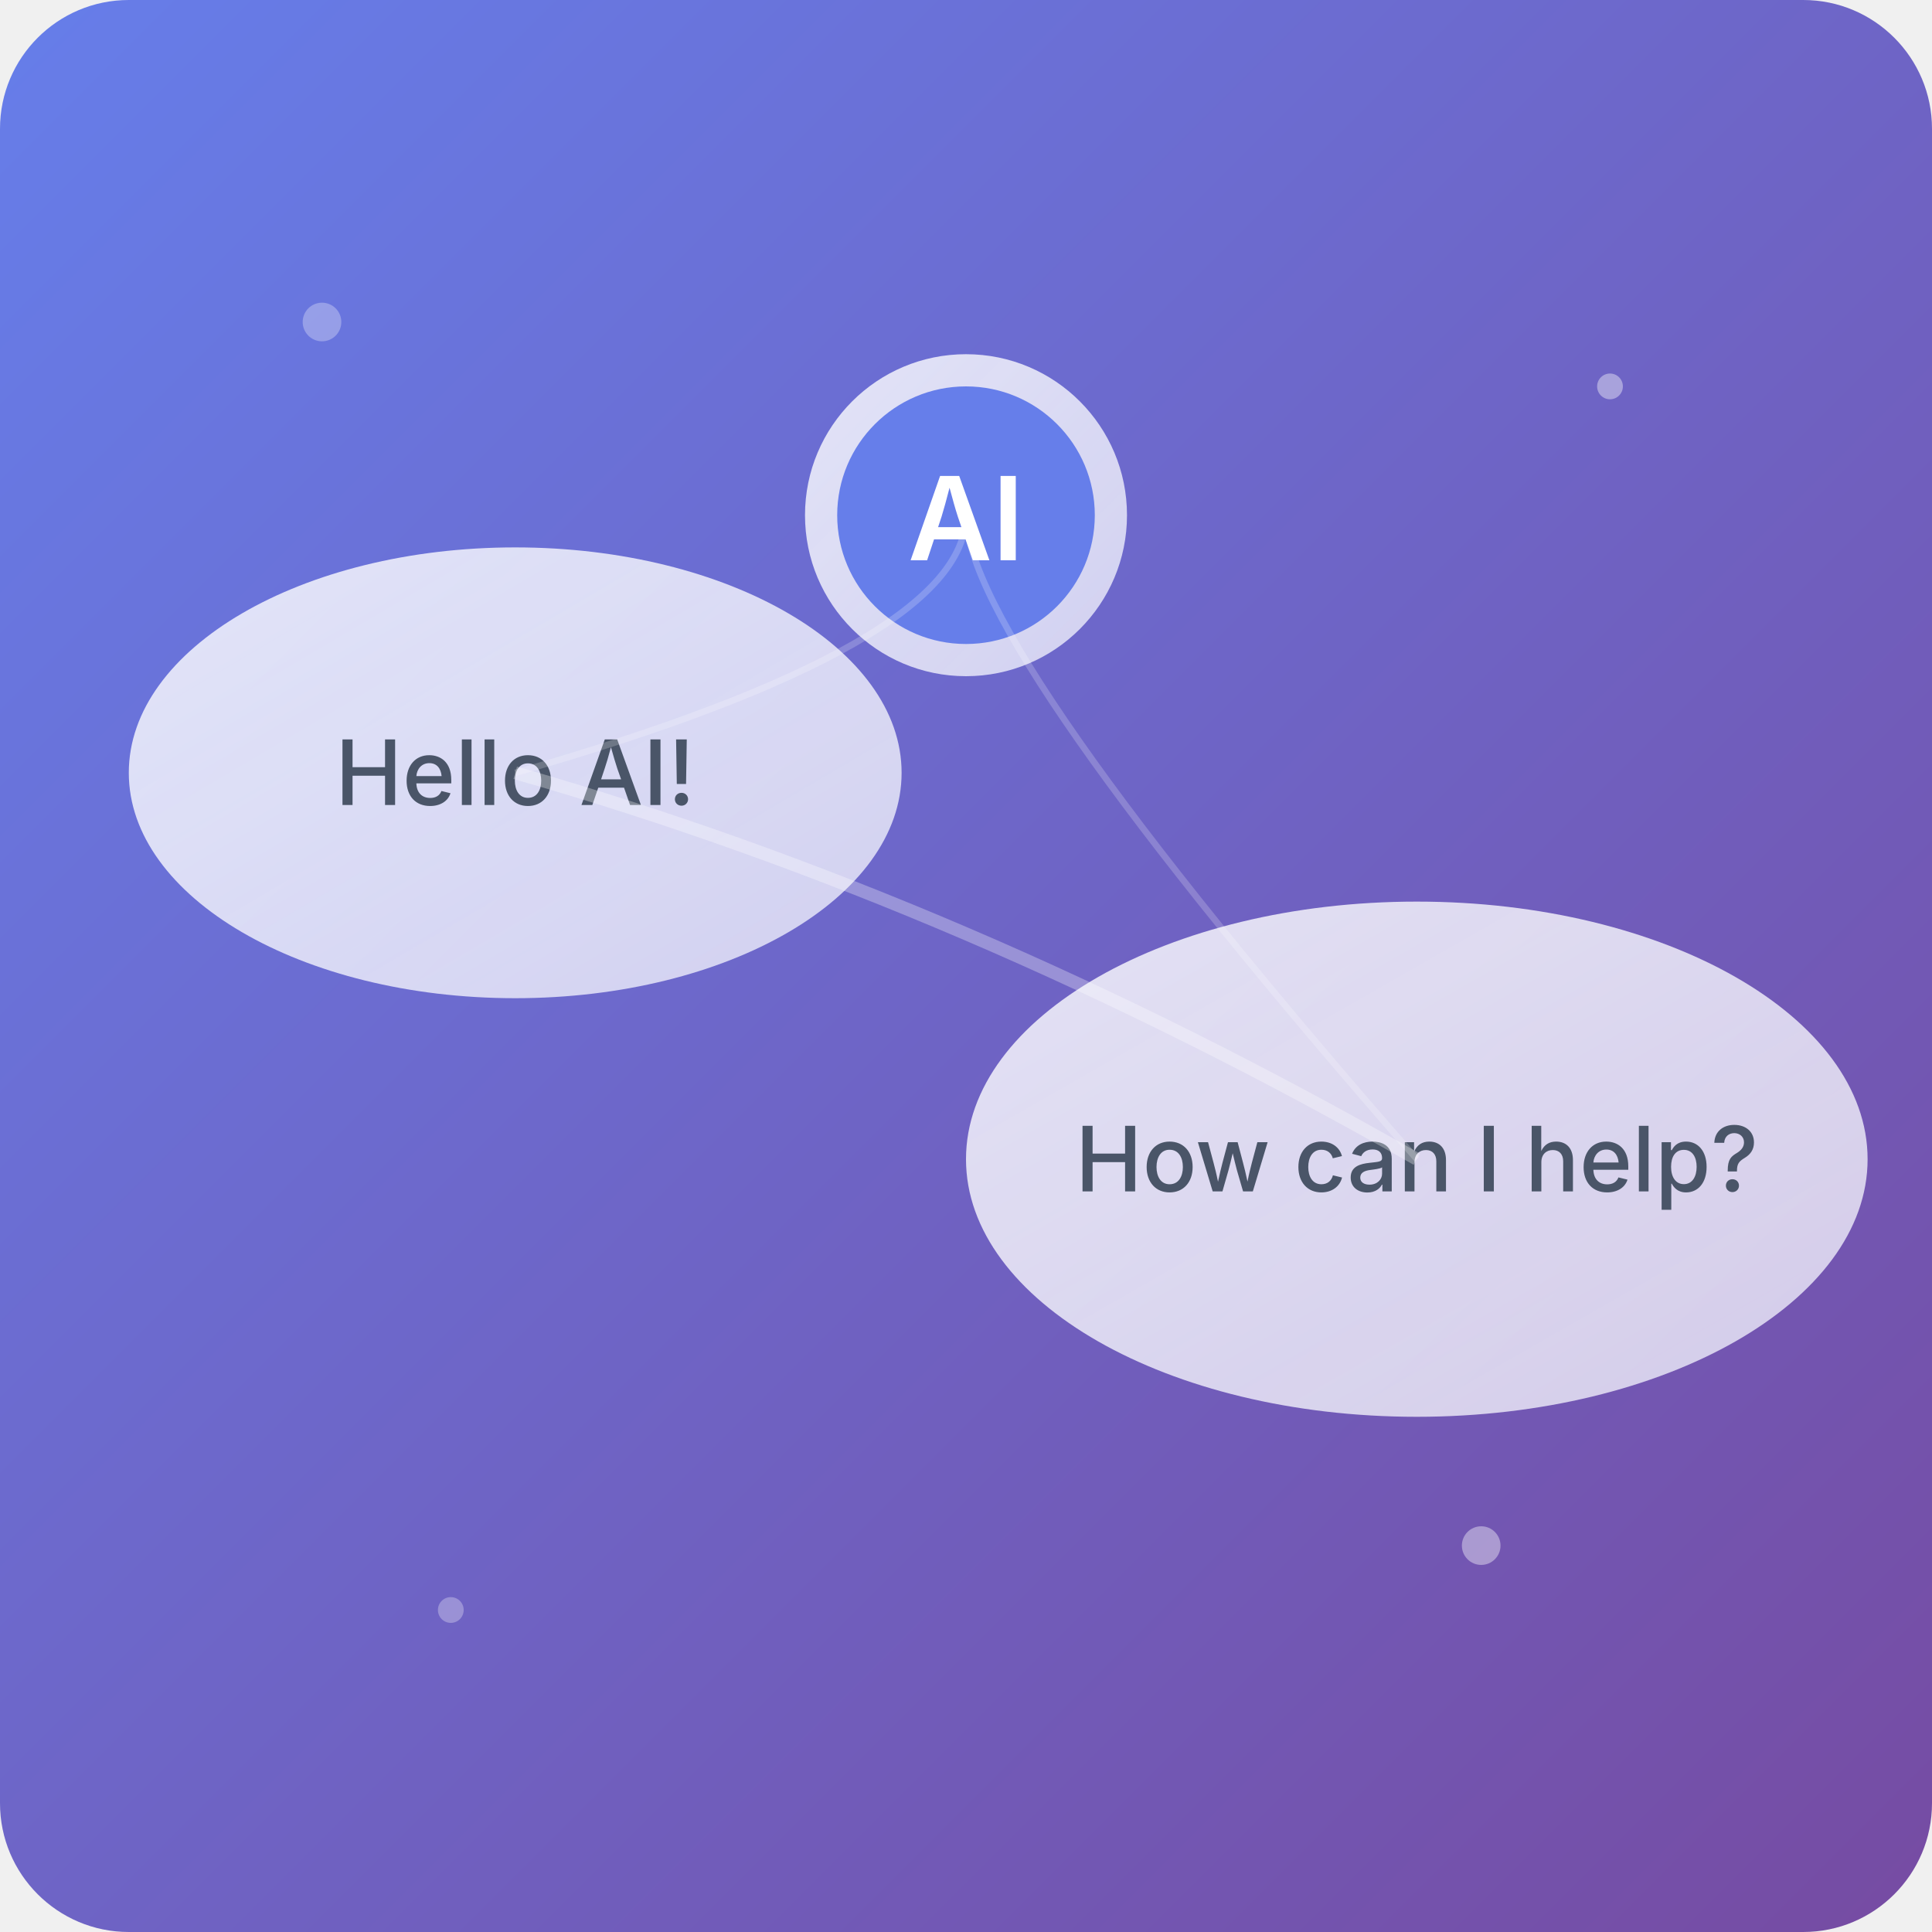
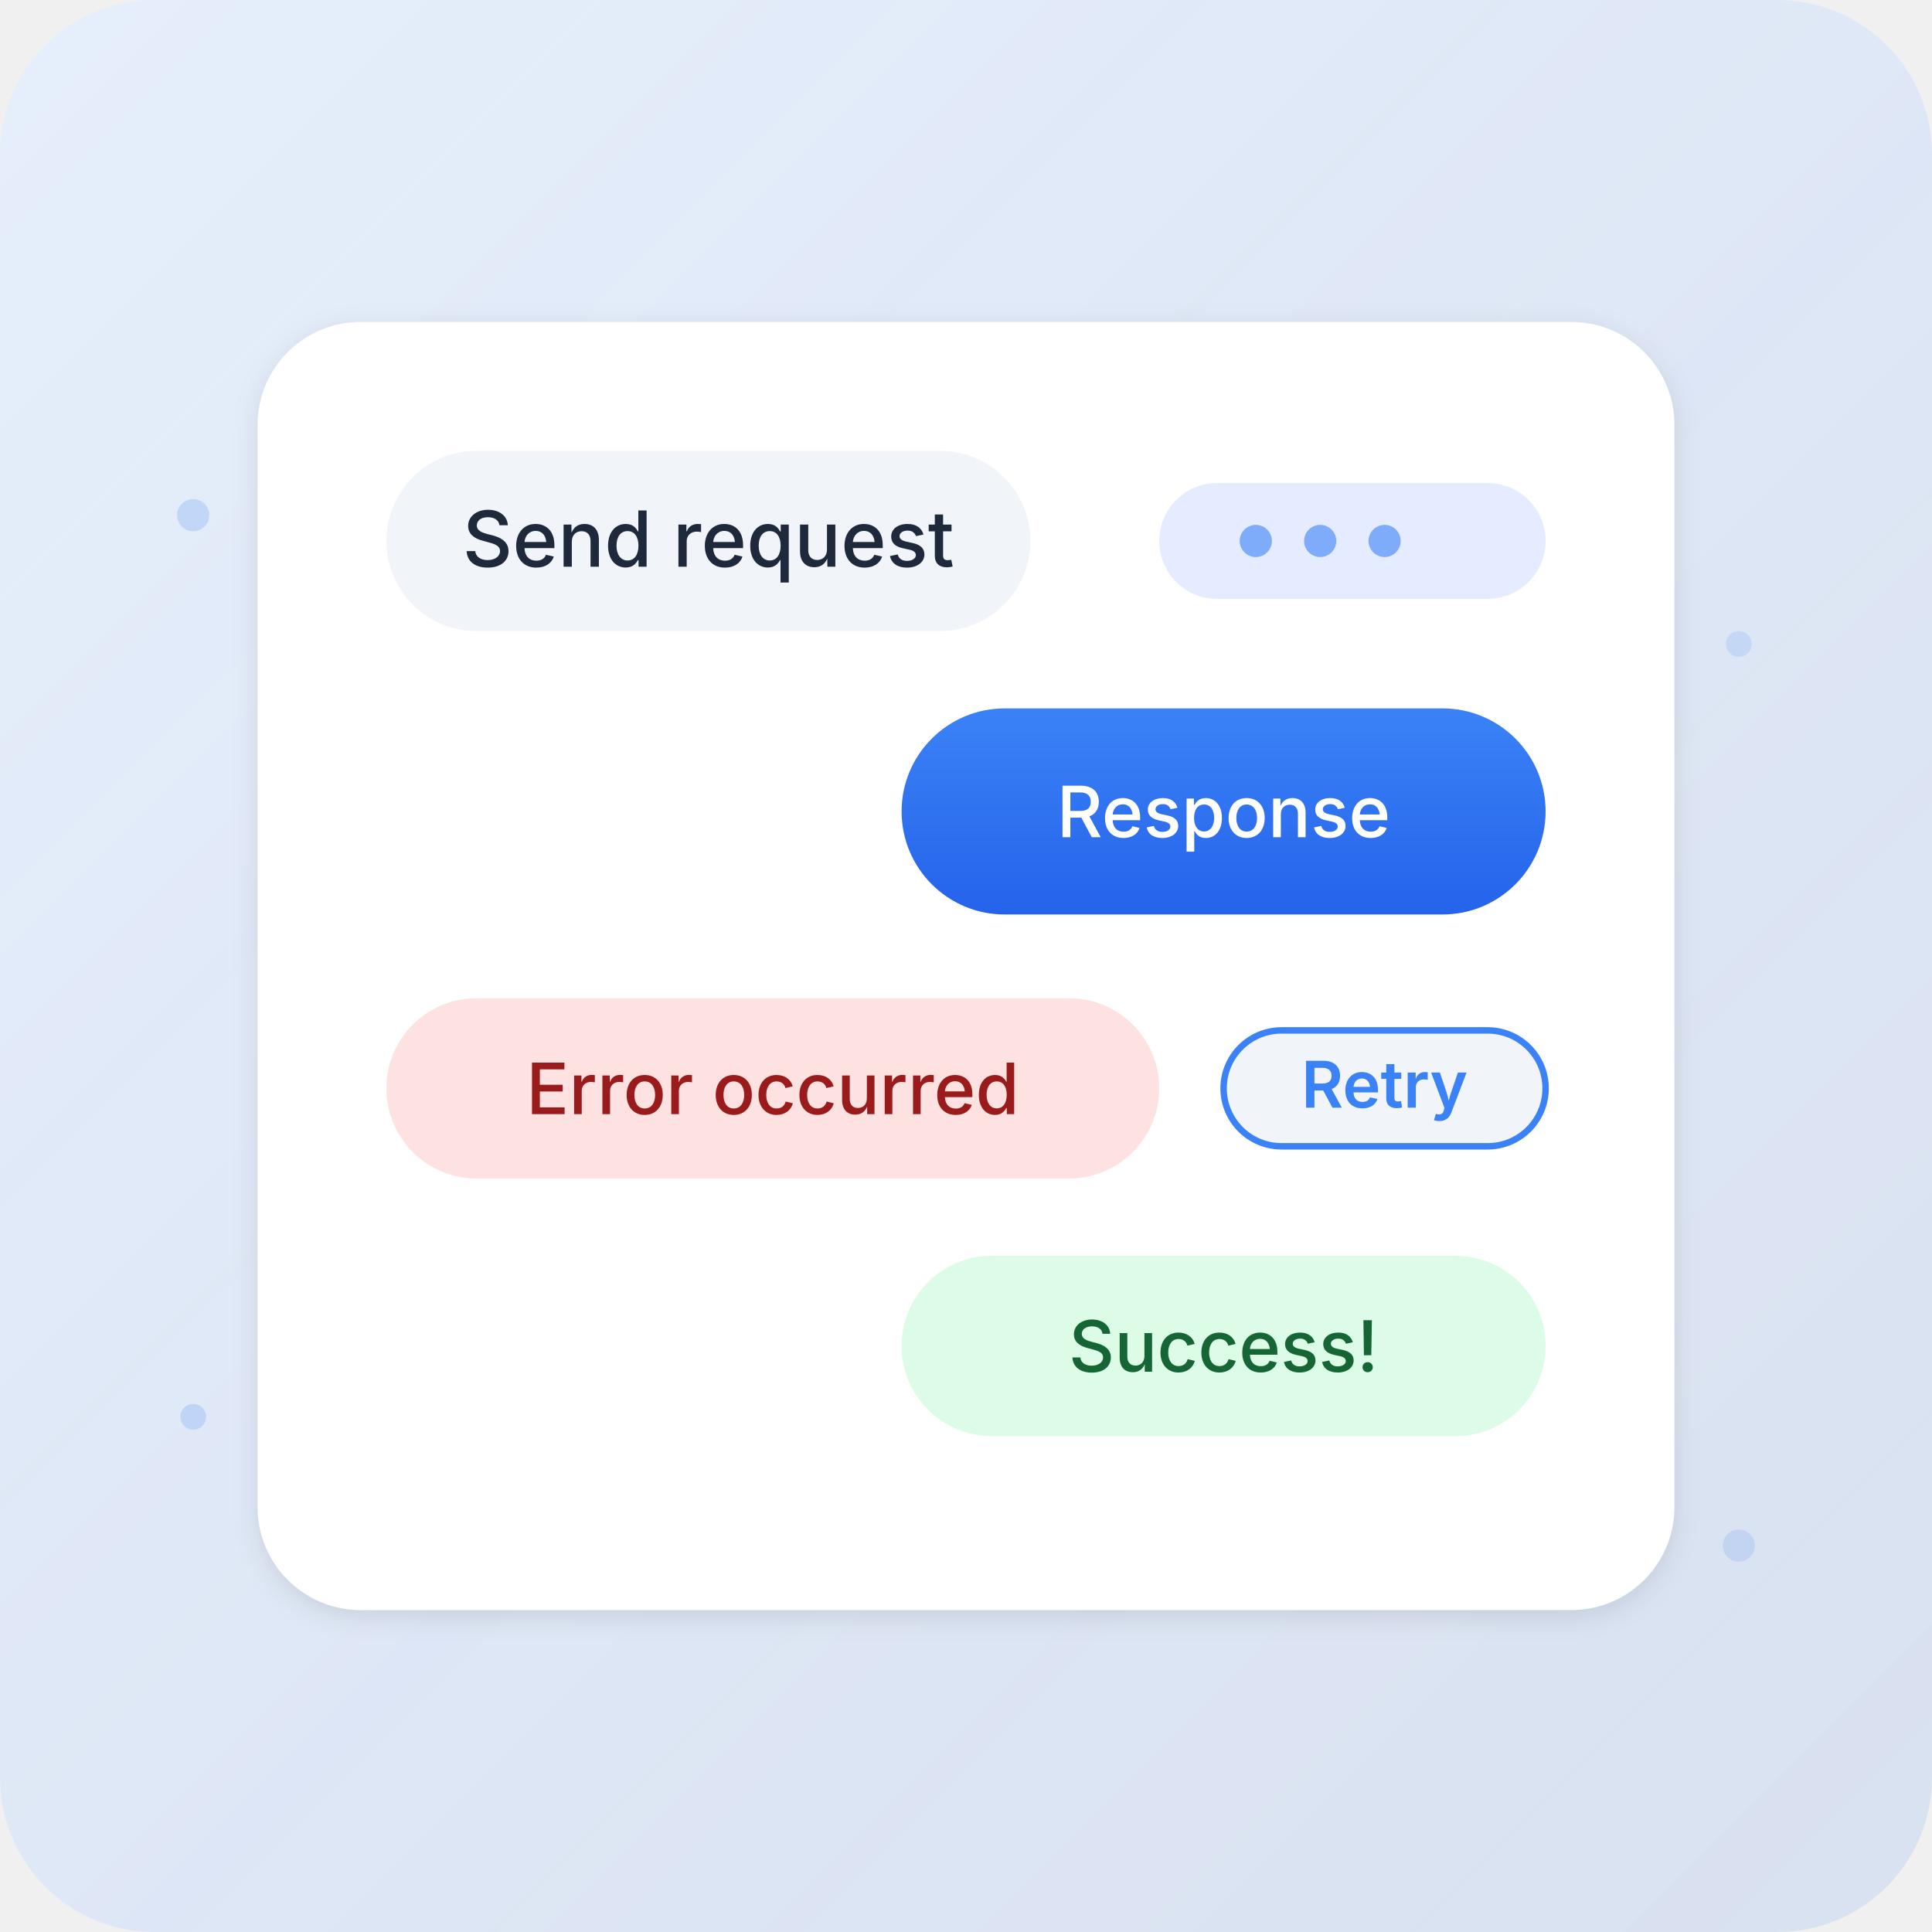
<svg xmlns="http://www.w3.org/2000/svg" width="300" height="300" viewBox="0 0 300 300">
  <defs>
    <linearGradient id="bgGradient" x1="0%" y1="0%" x2="100%" y2="100%">
-       <stop offset="0%" style="stop-color:#667eea;stop-opacity:1" />
-       <stop offset="100%" style="stop-color:#764ba2;stop-opacity:1" />
+       <stop offset="0%" style="stop-color:#f8fafc;stop-opacity:1" />
+       <stop offset="100%" style="stop-color:#e2e8f0;stop-opacity:1" />
    </linearGradient>
-     <linearGradient id="chatGradient" x1="0%" y1="0%" x2="100%" y2="100%">
-       <stop offset="0%" style="stop-color:#ffffff;stop-opacity:0.9" />
-       <stop offset="100%" style="stop-color:#f8f9ff;stop-opacity:0.8" />
+     <linearGradient id="accentGradient" x1="0%" y1="0%" x2="100%" y2="100%">
+       <stop offset="0%" style="stop-color:#3b82f6;stop-opacity:0.1" />
+       <stop offset="100%" style="stop-color:#2563eb;stop-opacity:0.05" />
+     </linearGradient>
+     <filter id="softShadow">
+       <feGaussianBlur in="SourceAlpha" stdDeviation="2" />
+       <feOffset dx="0" dy="1" result="offsetblur" />
+       <feComponentTransfer>
+         <feFuncA type="linear" slope="0.1" />
+       </feComponentTransfer>
+       <feMerge>
+         <feMergeNode />
+         <feMergeNode in="SourceGraphic" />
+       </feMerge>
+     </filter>
+     <linearGradient id="aiBubble" x1="0%" y1="0%" x2="0%" y2="100%">
+       <stop offset="0%" style="stop-color:#3b82f6;stop-opacity:1" />
+       <stop offset="100%" style="stop-color:#2563eb;stop-opacity:1" />
    </linearGradient>
  </defs>
-   <rect width="300" height="300" fill="url(#bgGradient)" rx="20" />
-   <ellipse cx="80" cy="120" rx="60" ry="35" fill="url(#chatGradient)" opacity="0.9" />
-   <text x="80" y="125" text-anchor="middle" font-family="Inter, sans-serif" font-size="14" font-weight="500" fill="#4a5568">Hello AI!</text>
-   <ellipse cx="220" cy="180" rx="70" ry="40" fill="url(#chatGradient)" opacity="0.9" />
-   <text x="220" y="185" text-anchor="middle" font-family="Inter, sans-serif" font-size="14" font-weight="500" fill="#4a5568">How can I help?</text>
-   <circle cx="150" cy="80" r="25" fill="url(#chatGradient)" opacity="0.9" />
-   <circle cx="150" cy="80" r="20" fill="#667eea" />
-   <text x="150" y="87" text-anchor="middle" font-family="Inter, sans-serif" font-size="18" font-weight="600" fill="white">AI</text>
-   <circle cx="50" cy="50" r="3" fill="white" opacity="0.3" />
-   <circle cx="250" cy="60" r="2" fill="white" opacity="0.4" />
-   <circle cx="70" cy="250" r="2" fill="white" opacity="0.3" />
-   <circle cx="230" cy="240" r="3" fill="white" opacity="0.4" />
-   <path d="M 80 120 Q 150 140 220 180" stroke="white" stroke-width="2" fill="none" opacity="0.3" />
-   <path d="M 150 80 Q 150 100 80 120" stroke="white" stroke-width="1" fill="none" opacity="0.2" />
-   <path d="M 150 80 Q 150 100 220 180" stroke="white" stroke-width="1" fill="none" opacity="0.2" />
+   <rect width="300" height="300" fill="url(#bgGradient)" rx="24" />
+   <rect width="300" height="300" fill="url(#accentGradient)" rx="24" />
+   <rect x="40" y="50" width="220" height="200" rx="16" fill="white" filter="url(#softShadow)" />
+   <rect x="60" y="70" width="100" height="28" rx="14" fill="#f1f5f9" />
+   <text x="110" y="88" text-anchor="middle" font-family="Inter, -apple-system, sans-serif" font-size="12" font-weight="500" fill="#1e293b">Send request</text>
+   <rect x="180" y="75" width="60" height="18" rx="9" fill="#e0e7ff" opacity="0.8" />
+   <circle cx="195" cy="84" r="2.5" fill="#3b82f6" opacity="0.6">
+     <animate attributeName="opacity" values="0.3;1;0.3" dur="1s" repeatCount="indefinite" begin="0s" />
+   </circle>
+   <circle cx="205" cy="84" r="2.5" fill="#3b82f6" opacity="0.6">
+     <animate attributeName="opacity" values="0.3;1;0.3" dur="1s" repeatCount="indefinite" begin="0.2s" />
+   </circle>
+   <circle cx="215" cy="84" r="2.5" fill="#3b82f6" opacity="0.6">
+     <animate attributeName="opacity" values="0.3;1;0.3" dur="1s" repeatCount="indefinite" begin="0.4s" />
+   </circle>
+   <rect x="140" y="110" width="100" height="32" rx="16" fill="url(#aiBubble)" />
+   <text x="190" y="130" text-anchor="middle" font-family="Inter, -apple-system, sans-serif" font-size="11" font-weight="500" fill="white">Response</text>
+   <rect x="60" y="155" width="120" height="28" rx="14" fill="#fee2e2" />
+   <text x="120" y="173" text-anchor="middle" font-family="Inter, -apple-system, sans-serif" font-size="11" font-weight="500" fill="#991b1b">Error occurred</text>
+   <rect x="190" y="160" width="50" height="18" rx="9" fill="#f1f5f9" stroke="#3b82f6" stroke-width="1" />
+   <text x="215" y="172" text-anchor="middle" font-family="Inter, -apple-system, sans-serif" font-size="10" font-weight="600" fill="#3b82f6">Retry</text>
+   <rect x="140" y="195" width="100" height="28" rx="14" fill="#dcfce7" />
+   <text x="190" y="213" text-anchor="middle" font-family="Inter, -apple-system, sans-serif" font-size="11" font-weight="500" fill="#166534">Success!</text>
+   <circle cx="30" cy="80" r="2.5" fill="#3b82f6" opacity="0.2" />
+   <circle cx="270" cy="100" r="2" fill="#3b82f6" opacity="0.15" />
+   <circle cx="30" cy="220" r="2" fill="#3b82f6" opacity="0.2" />
+   <circle cx="270" cy="240" r="2.5" fill="#3b82f6" opacity="0.15" />
</svg>
